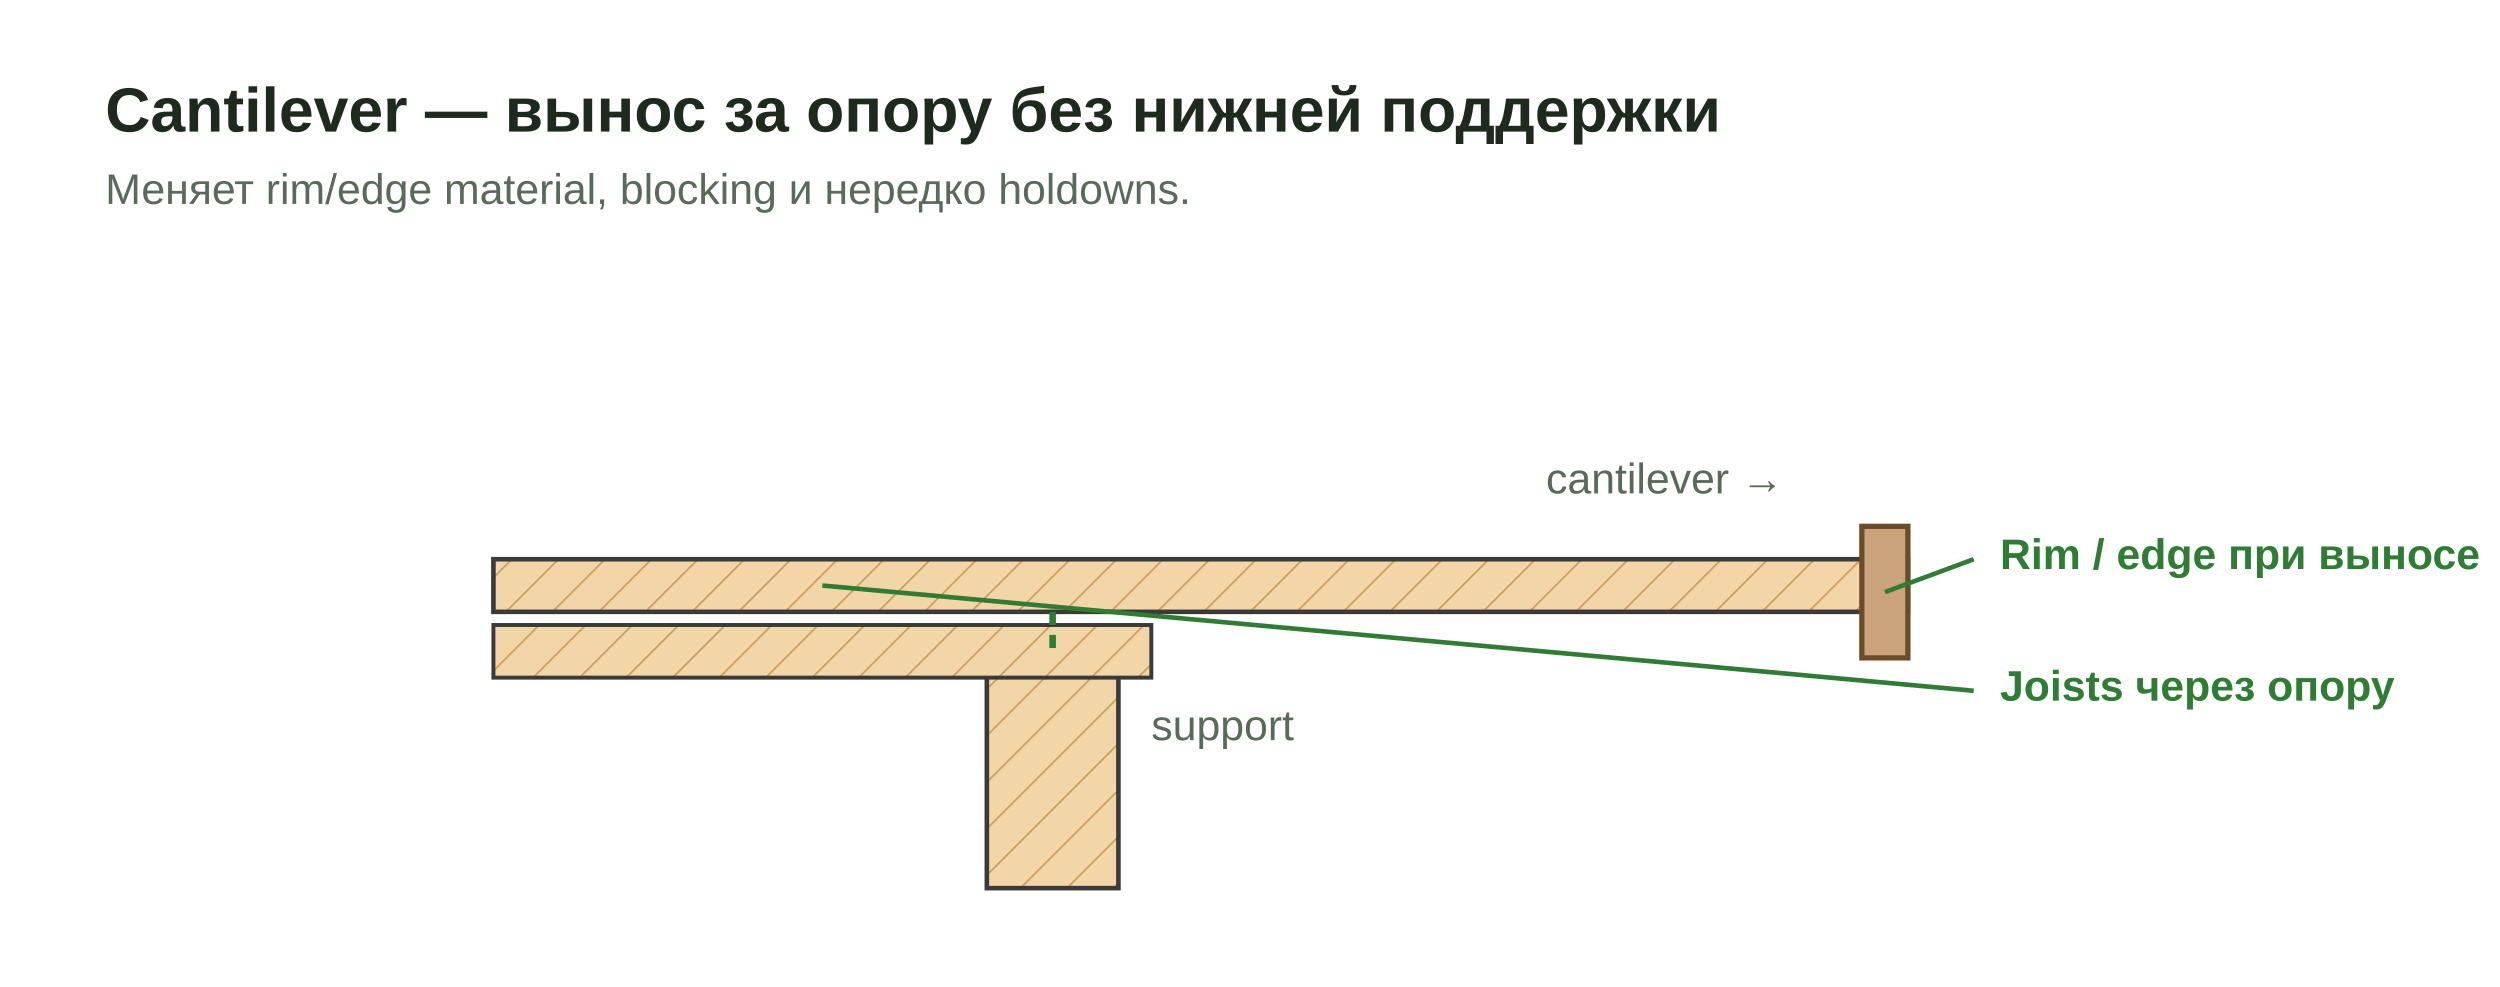
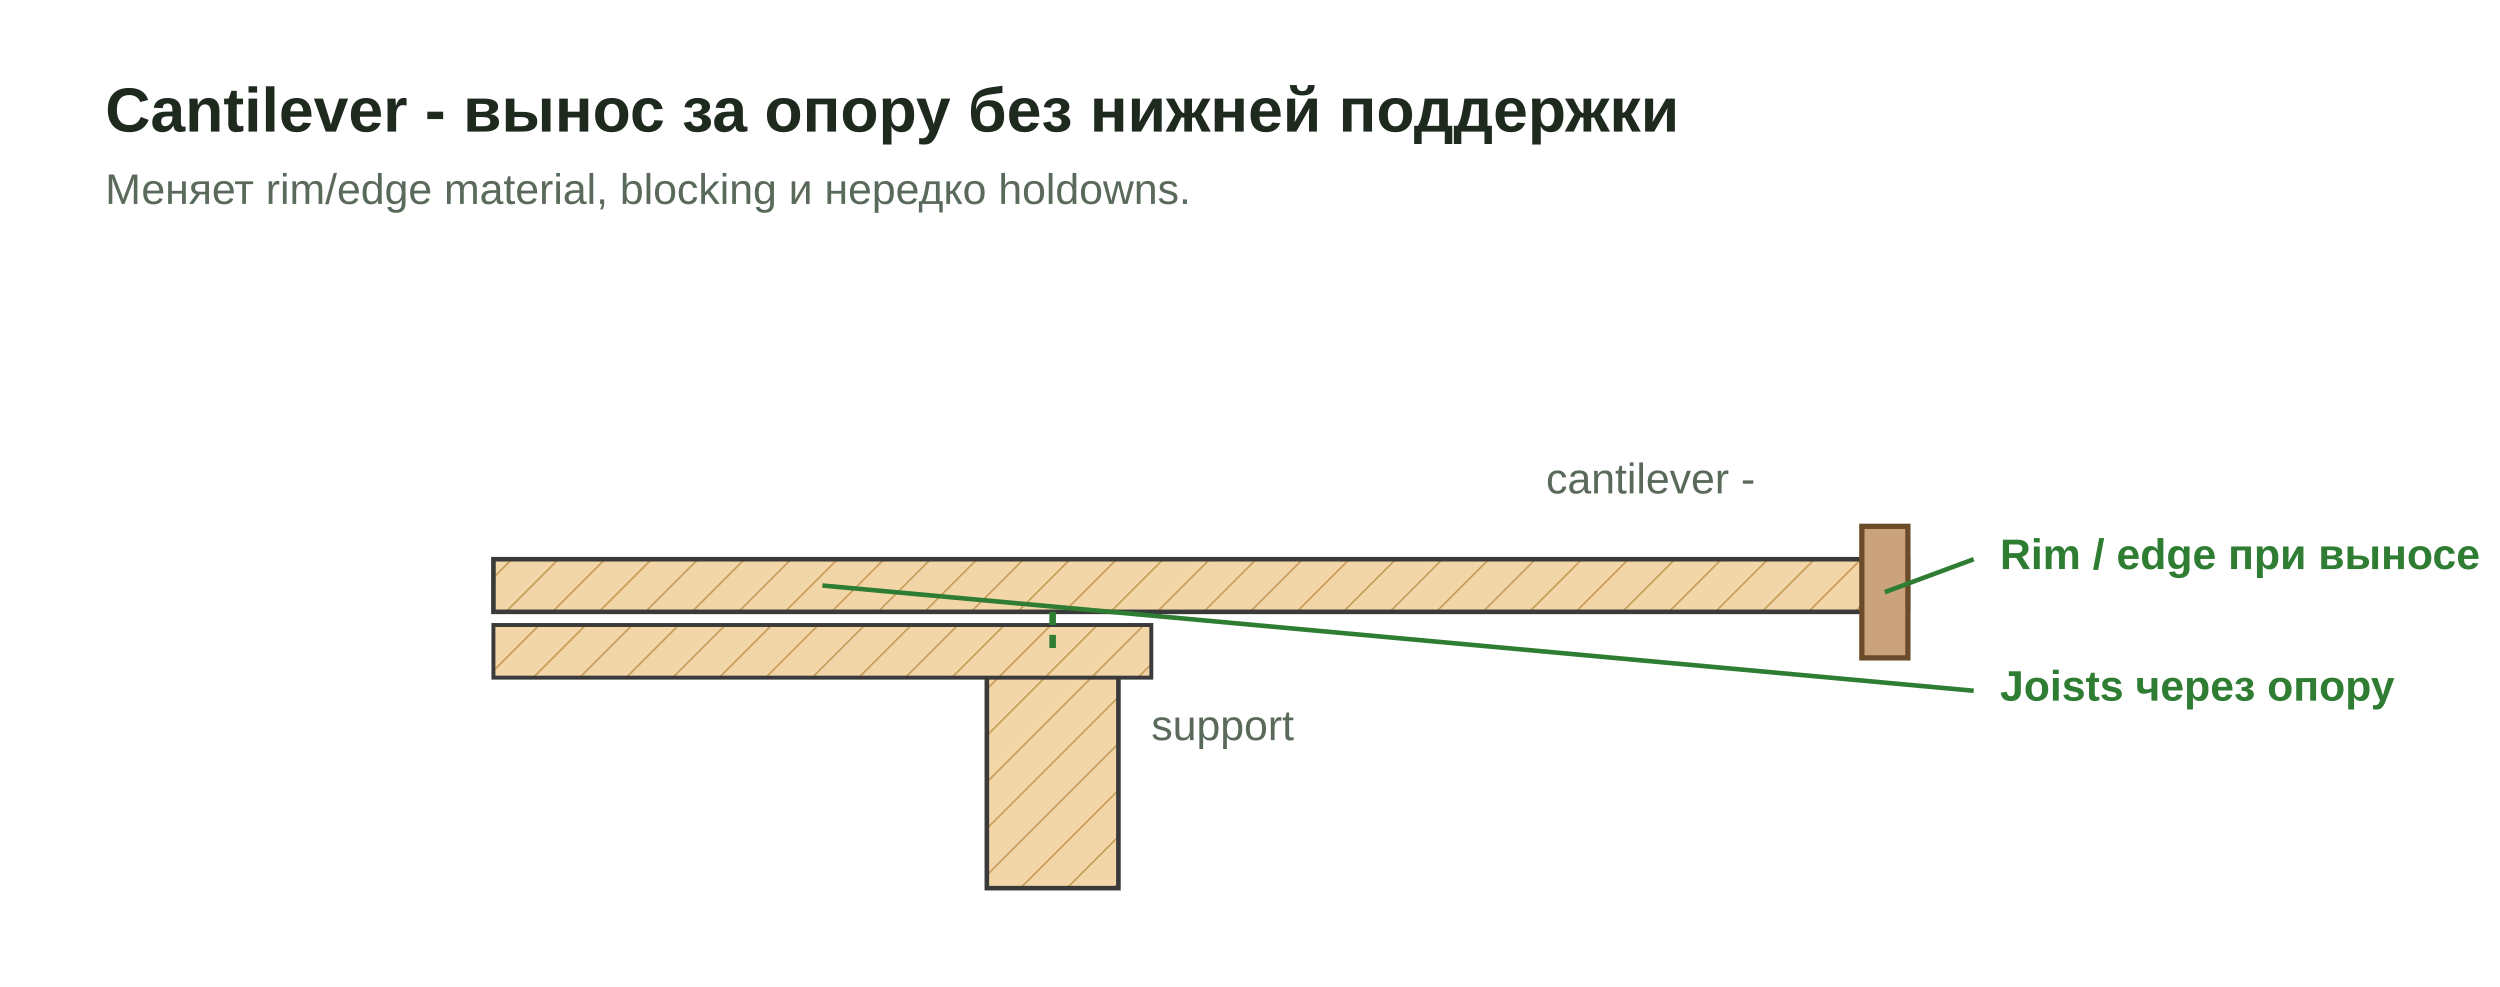
<svg xmlns="http://www.w3.org/2000/svg" viewBox="0 0 760 300" role="img" aria-labelledby="t">
  <defs>
    <pattern id="w" width="10" height="10" patternUnits="userSpaceOnUse" patternTransform="rotate(45)">
      <rect width="10" height="10" fill="#f2d6a8" />
      <line x1="0" y1="0" x2="0" y2="10" stroke="#c89b5a" stroke-width="1" />
    </pattern>
    <style>.t{font:700 19px "Segoe UI",Arial,sans-serif;fill:#1f2a1f}.s{font:400 13px "Segoe UI",Arial,sans-serif;fill:#5a6a5a}.l{font:600 13px "Segoe UI",Arial,sans-serif;fill:#2e7d32}</style>
  </defs>
  <rect width="760" height="300" fill="#fff" />
-   <text class="t" x="32" y="40">Cantilever — вынос за опору без нижней поддержки</text>
+   <text class="t" x="32" y="40">Cantilever - вынос за опору без нижней поддержки</text>
  <text class="s" x="32" y="62">Меняет rim/edge material, blocking и нередко holdowns.</text>
  <rect x="300" y="200" width="40" height="70" fill="url(#w)" stroke="#3a3a3a" stroke-width="1.4" />
  <rect x="150" y="170" width="430" height="16" fill="url(#w)" stroke="#3a3a3a" stroke-width="1.4" />
  <rect x="150" y="190" width="200" height="16" fill="url(#w)" stroke="#3a3a3a" stroke-width="1.2" />
  <rect x="566" y="160" width="14" height="40" fill="#caa27b" stroke="#6c4b2a" stroke-width="1.6" />
  <line x1="320" y1="186" x2="320" y2="200" stroke="#2e7d32" stroke-width="2" stroke-dasharray="4 3" />
  <text class="s" x="350" y="225">support</text>
-   <text class="s" x="470" y="150">cantilever →</text>
+   <text class="s" x="470" y="150">cantilever -</text>
  <line x1="573" y1="180" x2="600" y2="170" stroke="#2e7d32" stroke-width="1.4" />
  <text class="l" x="608" y="173">Rim / edge при выносе</text>
  <line x1="250" y1="178" x2="600" y2="210" stroke="#2e7d32" stroke-width="1.4" />
  <text class="l" x="608" y="213">Joists через опору</text>
</svg>
